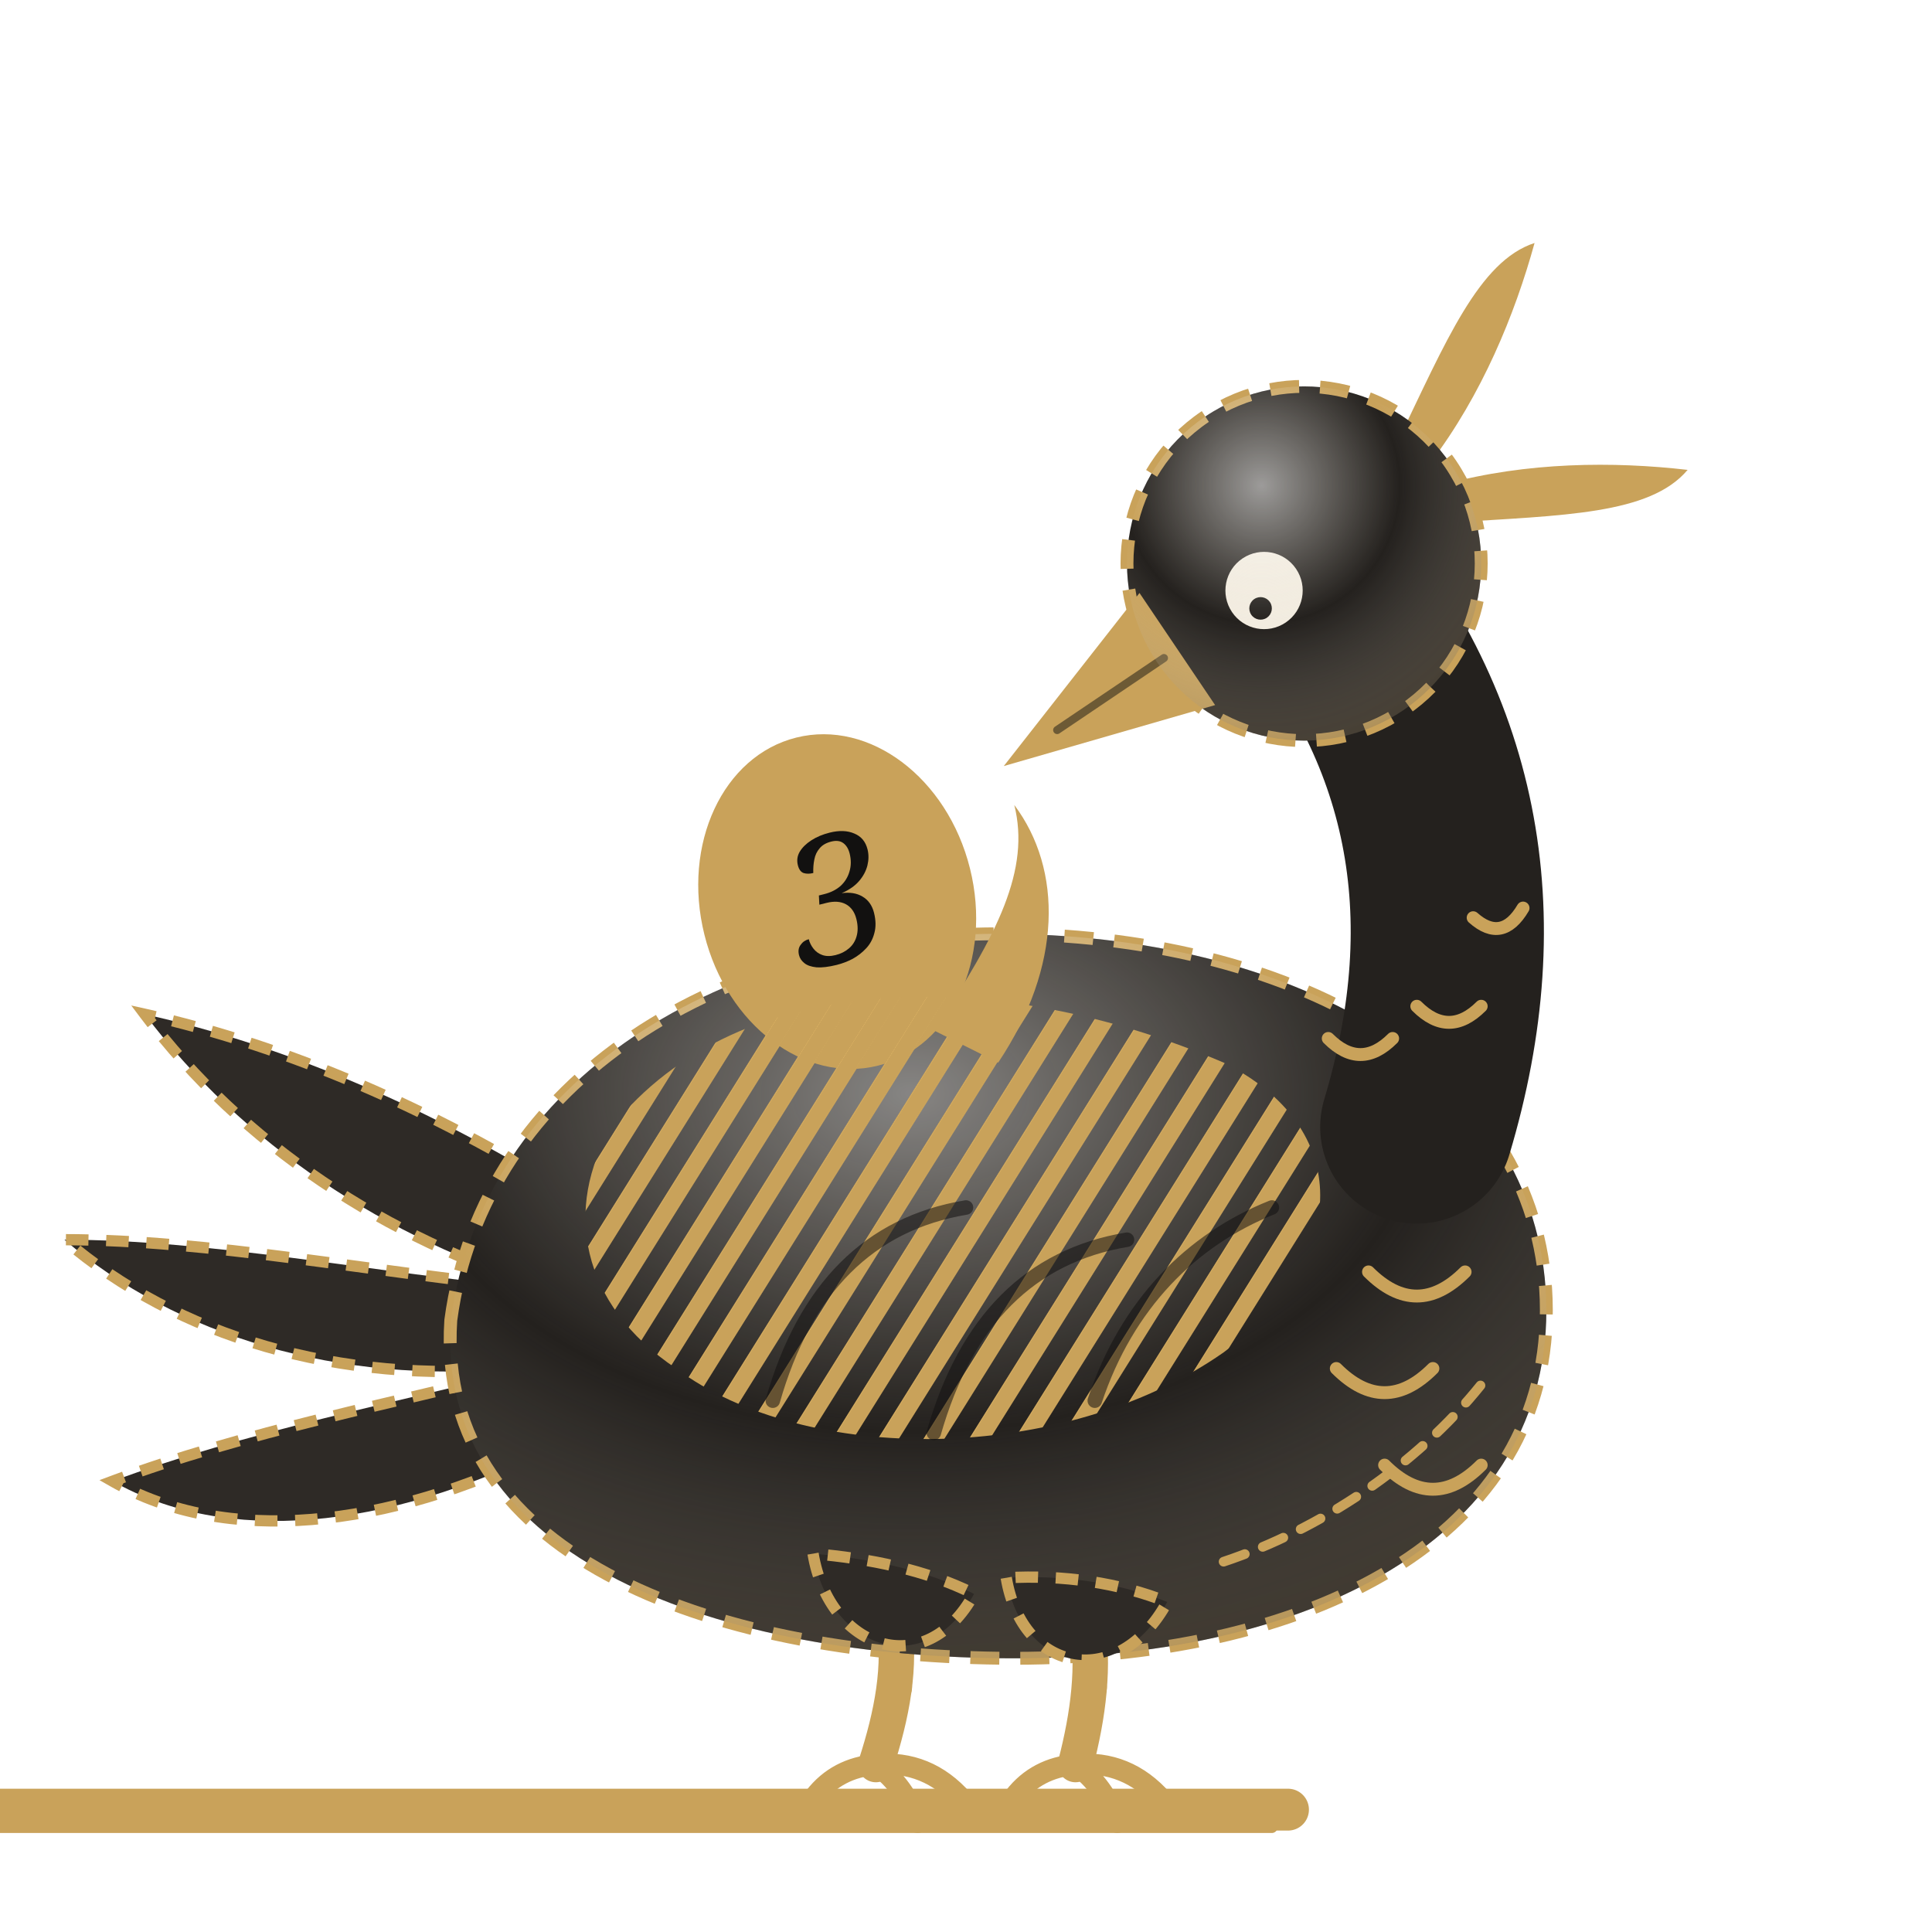
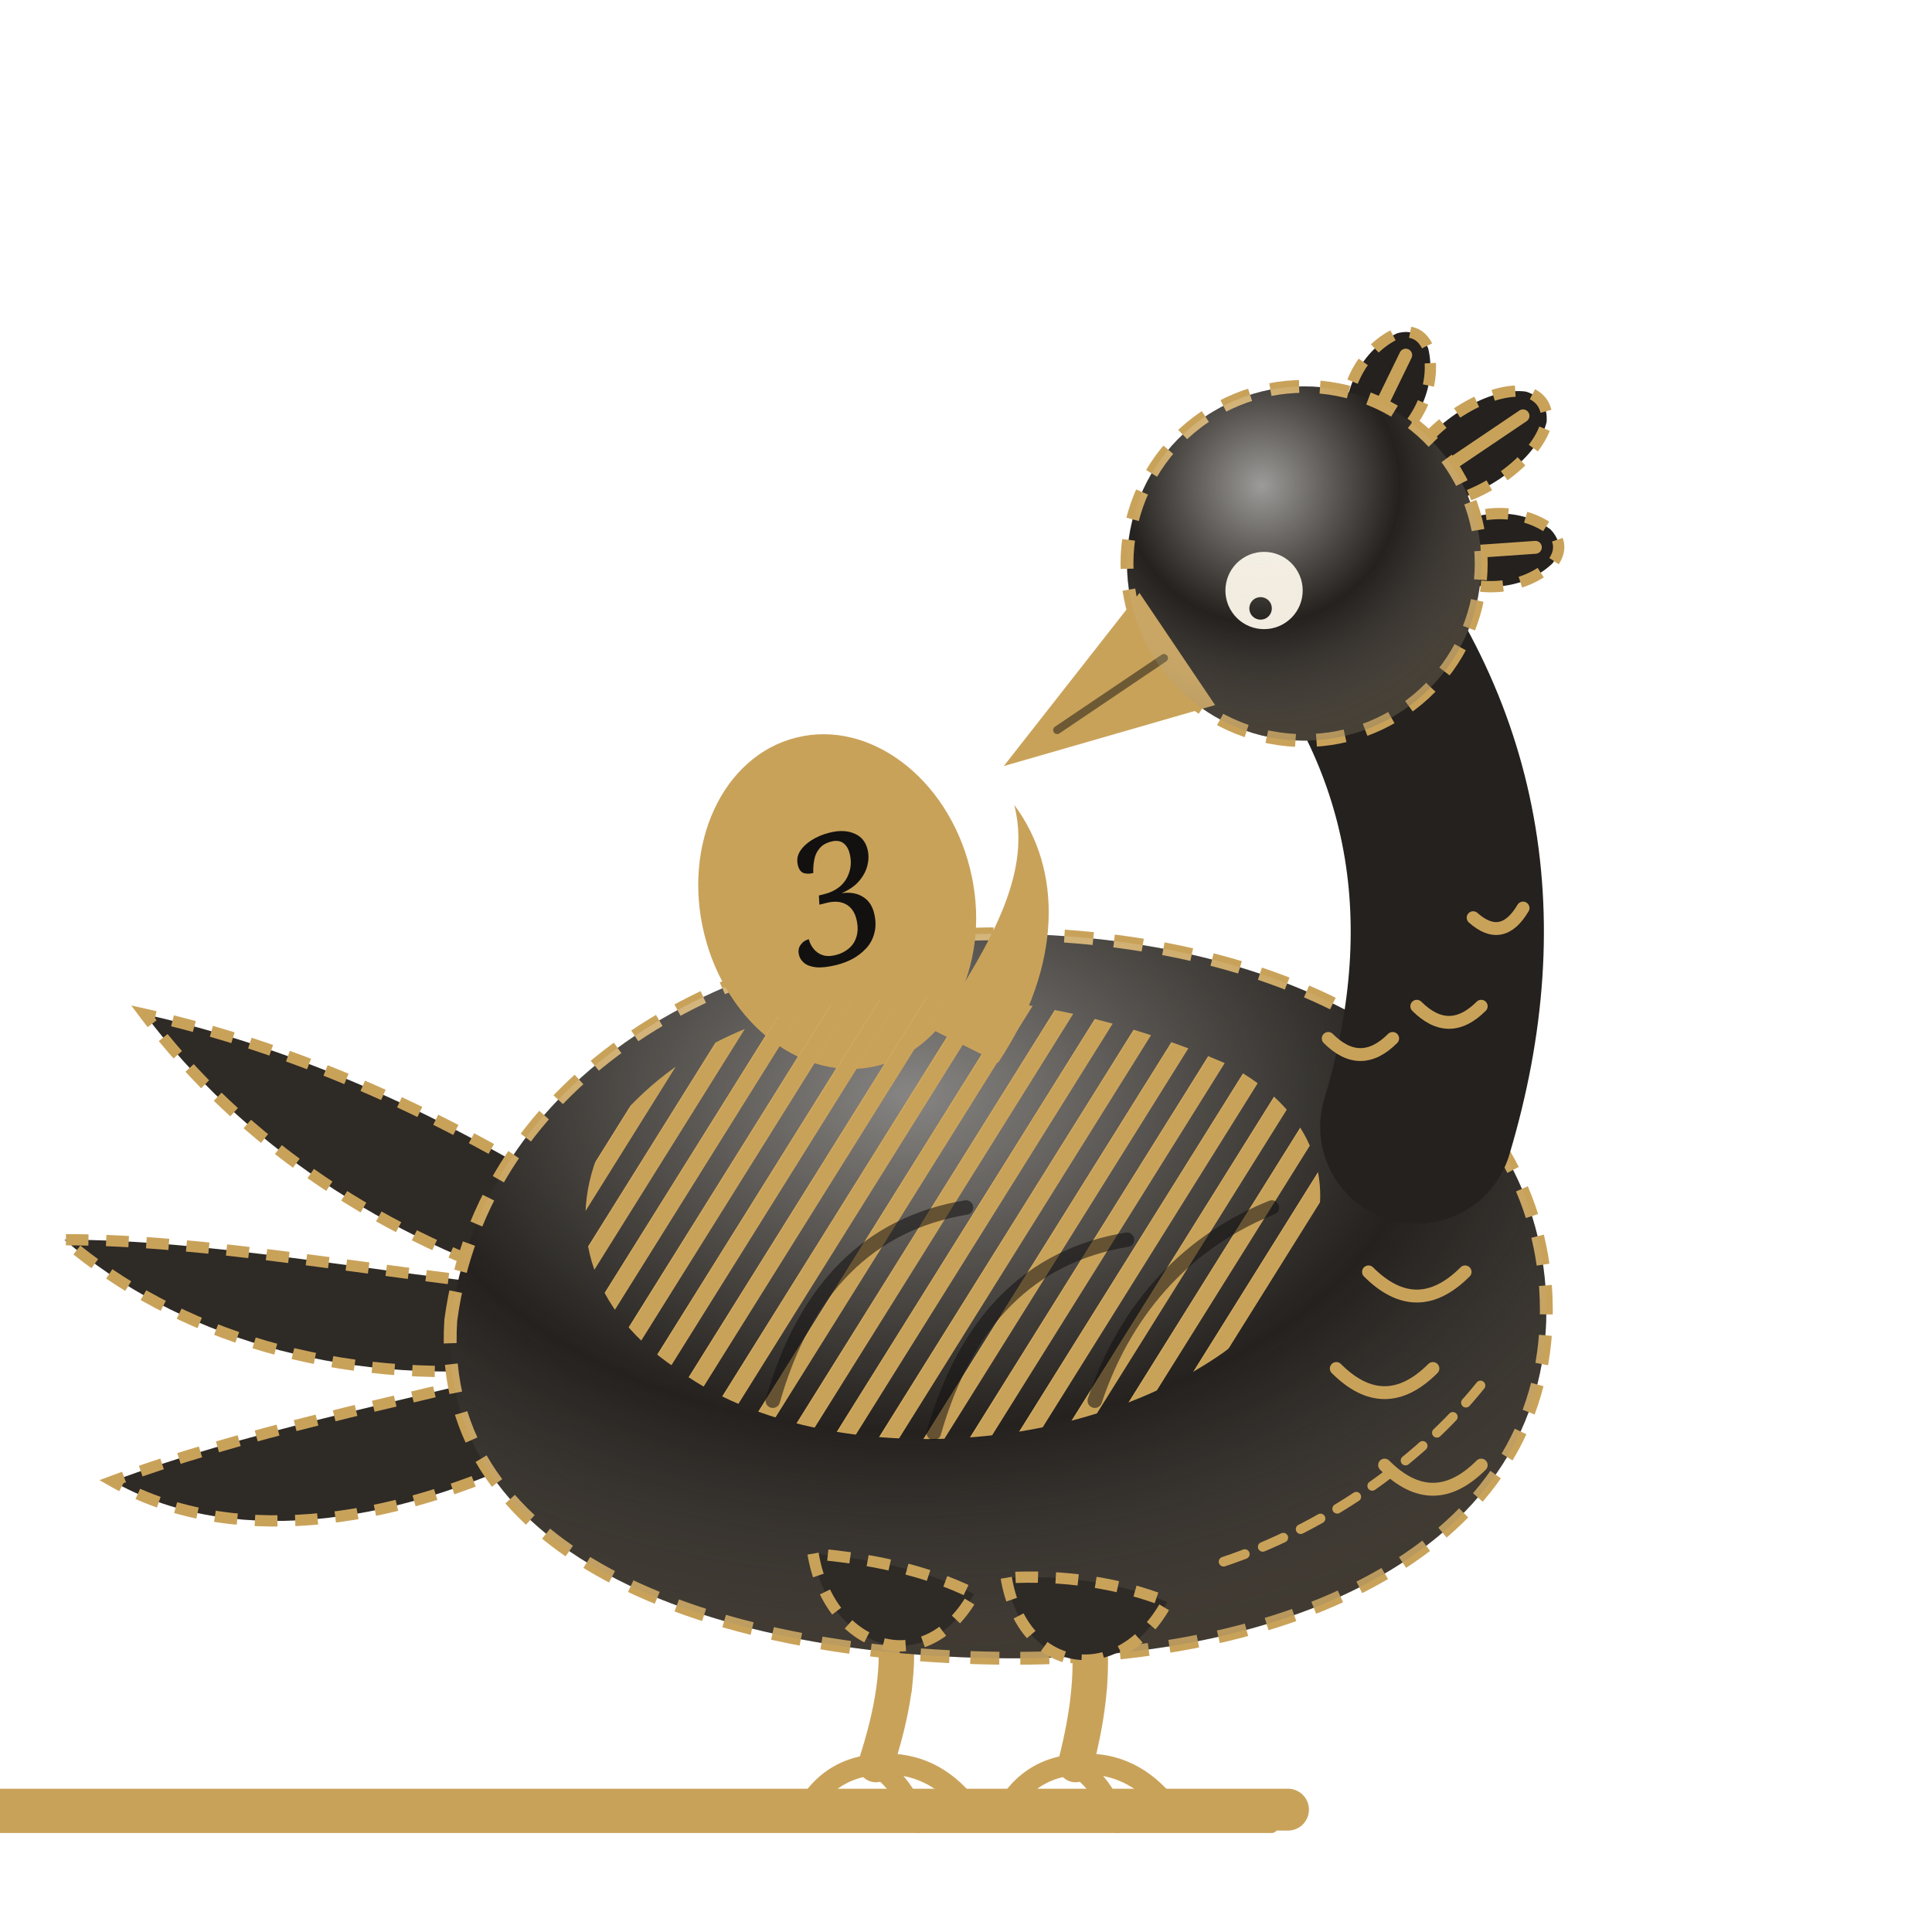
<svg xmlns="http://www.w3.org/2000/svg" viewBox="0 0 120 120">
  <defs>
    <pattern id="satin" width="2.4" height="2.4" patternUnits="userSpaceOnUse" patternTransform="rotate(32)">
      <rect width="1.1" height="2.4" fill="#C9A25A" />
    </pattern>
    <radialGradient id="shadeBody" cx="42%" cy="22%" r="85%">
      <stop offset="0" stop-color="#FFFFFF" stop-opacity="0.45" />
      <stop offset="0.55" stop-color="#F2ECE0" stop-opacity="0" />
      <stop offset="1" stop-color="#7A6A50" stop-opacity="0.32" />
    </radialGradient>
    <radialGradient id="shadeHead" cx="38%" cy="28%" r="78%">
      <stop offset="0" stop-color="#FFFFFF" stop-opacity="0.55" />
      <stop offset="0.5" stop-color="#F2ECE0" stop-opacity="0" />
      <stop offset="1" stop-color="#7A6A50" stop-opacity="0.4" />
    </radialGradient>
  </defs>
  <path id="peg" d="M-2 112.4 H80" stroke="#C9A25A" stroke-width="2.6" stroke-linecap="round" />
  <path d="M-2 113.5 H79" stroke="#C9A25A" stroke-width="0.7" stroke-linecap="round" />
  <g id="legs" fill="none" stroke="#C9A25A" stroke-linecap="round">
    <path d="M55.5 100.5 C56 103.5 55.4 106.5 54.4 109.6" stroke-width="2.2" />
    <path d="M67.5 100.5 C68 103.5 67.6 106.5 66.8 109.6" stroke-width="2.2" />
    <circle cx="55.6" cy="104.8" r="1.05" fill="#C9A25A" stroke="none" />
    <circle cx="67.7" cy="104.8" r="1.05" fill="#C9A25A" stroke="none" />
    <path d="M54.4 109.6 Q57.6 109.3 59.8 111.8 M54.4 109.6 Q56.2 110.9 57 113.2 M54.4 109.6 Q52 109.8 50.6 111.6" stroke-width="1.3" />
    <path d="M66.8 109.6 Q70 109.3 72.2 111.8 M66.8 109.6 Q68.6 110.9 69.4 113.2 M66.8 109.6 Q64.4 109.8 63 111.6" stroke-width="1.3" />
  </g>
  <g id="tail" fill="#2E2A26" stroke="#C9A25A" stroke-width="0.7" stroke-dasharray="1.4 1.1">
    <path d="M34 80 C24 77 15 71 9 63 C18 65 27 69 35 74 Z" />
    <path d="M32 85 C21 86 11 83 4 77 C13 77 23 79 33 80 Z" />
    <path d="M34 90 C24 95 14 96 7 92 C15 89 25 87 33 85 Z" />
  </g>
  <path id="body" d="M28 82 C30 67 45 58 62 58 C80 58 95 66 96 80 C97 95 82 103 63 103 C45 103 27 97 28 82 Z" fill="#24211E" stroke="#C9A25A" stroke-width="0.8" stroke-dasharray="1.8 1.3" />
  <path id="body-shade" d="M28 82 C30 67 45 58 62 58 C80 58 95 66 96 80 C97 95 82 103 63 103 C45 103 27 97 28 82 Z" fill="url(#shadeBody)" />
  <path id="chest" d="M85 79 C87 81 89 81 91 79 M83 85 C85 87 87 87 89 85 M86 91 C88 93 90 93 92 91" fill="none" stroke="#C9A25A" stroke-width="0.8" stroke-linecap="round" />
  <path id="belly-stitch" d="M76 97 C82 95 88 91 92 86" fill="none" stroke="#C9A25A" stroke-width="0.6" stroke-dasharray="1.4 1.2" stroke-linecap="round" />
  <g id="thighs" fill="#2E2A26" stroke="#C9A25A" stroke-width="0.7" stroke-dasharray="1.4 1.1">
    <path d="M50.5 96.5 C51.5 102.5 57.5 104.5 60.5 99 C57.5 97.5 54 96.8 50.5 96.5 Z" />
    <path d="M62.5 98 C63.5 104 69.5 105 72.5 99.5 C69.5 98.3 66 97.8 62.5 98 Z" />
  </g>
  <g id="egg" transform="translate(52 56) rotate(-14)">
    <ellipse rx="8.5" ry="10.5" fill="#C9A25A" />
    <text y="3.7" text-anchor="middle" font-size="11" font-style="italic" font-weight="500" fill="#121110" font-family="Bodoni Moda, serif">3</text>
  </g>
  <g id="wing">
    <path d="M38 70 C46 60 62 60 76 66 C84 70 84 78 76 84 C66 91 50 91 42 85 C36 81 35 75 38 70 Z" fill="url(#satin)" />
    <path d="M48 87 C50 80 54 76 60 75 M58 89 C60 82 64 78 70 77 M68 87 C70 81 74 77 79 75" fill="none" stroke="#121110" stroke-width="0.9" stroke-linecap="round" opacity="0.55" />
  </g>
  <path id="cradle-feather" d="M58 64 C62 58 64 54 63 50 C66 54 66 60 62 66 Z" fill="#C9A25A" />
  <path id="neck" d="M88 70 Q94 50 81 35" fill="none" stroke="#24211E" stroke-width="12" stroke-linecap="round" />
  <path id="neck-ruff" d="M82.5 64.5 Q84.5 66.5 86.5 64.5 M88 62.5 Q90 64.5 92 62.5 M91.5 57 Q93.3 58.6 94.6 56.4" fill="none" stroke="#C9A25A" stroke-width="0.8" stroke-linecap="round" />
  <g transform="translate(81 35) rotate(146)">
-     <g id="crest" fill="#C9A25A">
-       <path d="M-9 -3 C-15 -6.5 -19.5 -9.5 -23 -8.5 C-19.5 -5.5 -15 -2.5 -10 -0.8 Z" />
-       <path d="M-9 3 C-15 6.5 -19.5 9.5 -23 8.5 C-19.5 5.5 -15 2.5 -10 0.8 Z" />
+     <g id="crest">
+       <g transform="rotate(-30)">
+         <path d="M-8.5 -1.32 C-11.12 -2.80 -13.80 -2.40 -15.40 -1.06 Q-16.30 0 -15.40 1.06 C-13.80 2.40 -11.12 2.80 -8.5 1.32 Z" fill="#24211E" stroke="#C9A25A" stroke-width="0.7" stroke-dasharray="1.4 1.1" />
+         <path class="quill" d="M-9.0 0 L-14.40 0" fill="none" stroke="#C9A25A" stroke-width="0.8" stroke-linecap="round" />
+       </g>
+       <g transform="rotate(30)">
+         <path d="M-8.5 -1.32 C-11.12 -2.80 -13.80 -2.40 -15.40 -1.06 Q-16.30 0 -15.40 1.06 C-13.80 2.40 -11.12 2.80 -8.5 1.32 Z" fill="#24211E" stroke="#C9A25A" stroke-width="0.7" stroke-dasharray="1.4 1.1" />
+         <path class="quill" d="M-9.0 0 L-14.40 0" fill="none" stroke="#C9A25A" stroke-width="0.8" stroke-linecap="round" />
+       </g>
+       <g transform="rotate(0)">
+         <path d="M-8.5 -1.43 C-11.82 -3.00 -15.80 -2.60 -17.40 -1.14 Q-18.30 0 -17.40 1.14 C-15.80 2.60 -11.82 3.00 -8.5 1.43 Z" fill="#24211E" stroke="#C9A25A" stroke-width="0.7" stroke-dasharray="1.4 1.1" />
+         <path class="quill" d="M-9.0 0 L-16.40 0" fill="none" stroke="#C9A25A" stroke-width="0.8" stroke-linecap="round" />
+       </g>
    </g>
    <circle id="skull" r="11" fill="#24211E" stroke="#C9A25A" stroke-width="0.8" stroke-dasharray="1.8 1.3" />
    <path id="beak" d="M9.5 -4.2 L22.5 0 L9.5 4.2 Z" fill="#C9A25A" />
    <path id="mouth" d="M10.5 0 L18.5 0" stroke="#121110" stroke-width="0.5" stroke-linecap="round" opacity="0.5" />
    <g id="eye">
      <circle cx="3" cy="0" r="2.4" fill="#F2ECE0" />
      <circle cx="3.8" cy="-0.8" r="0.7" fill="#24211E" />
    </g>
  </g>
  <circle id="head-shade" cx="81" cy="35" r="11" fill="url(#shadeHead)" />
</svg>
